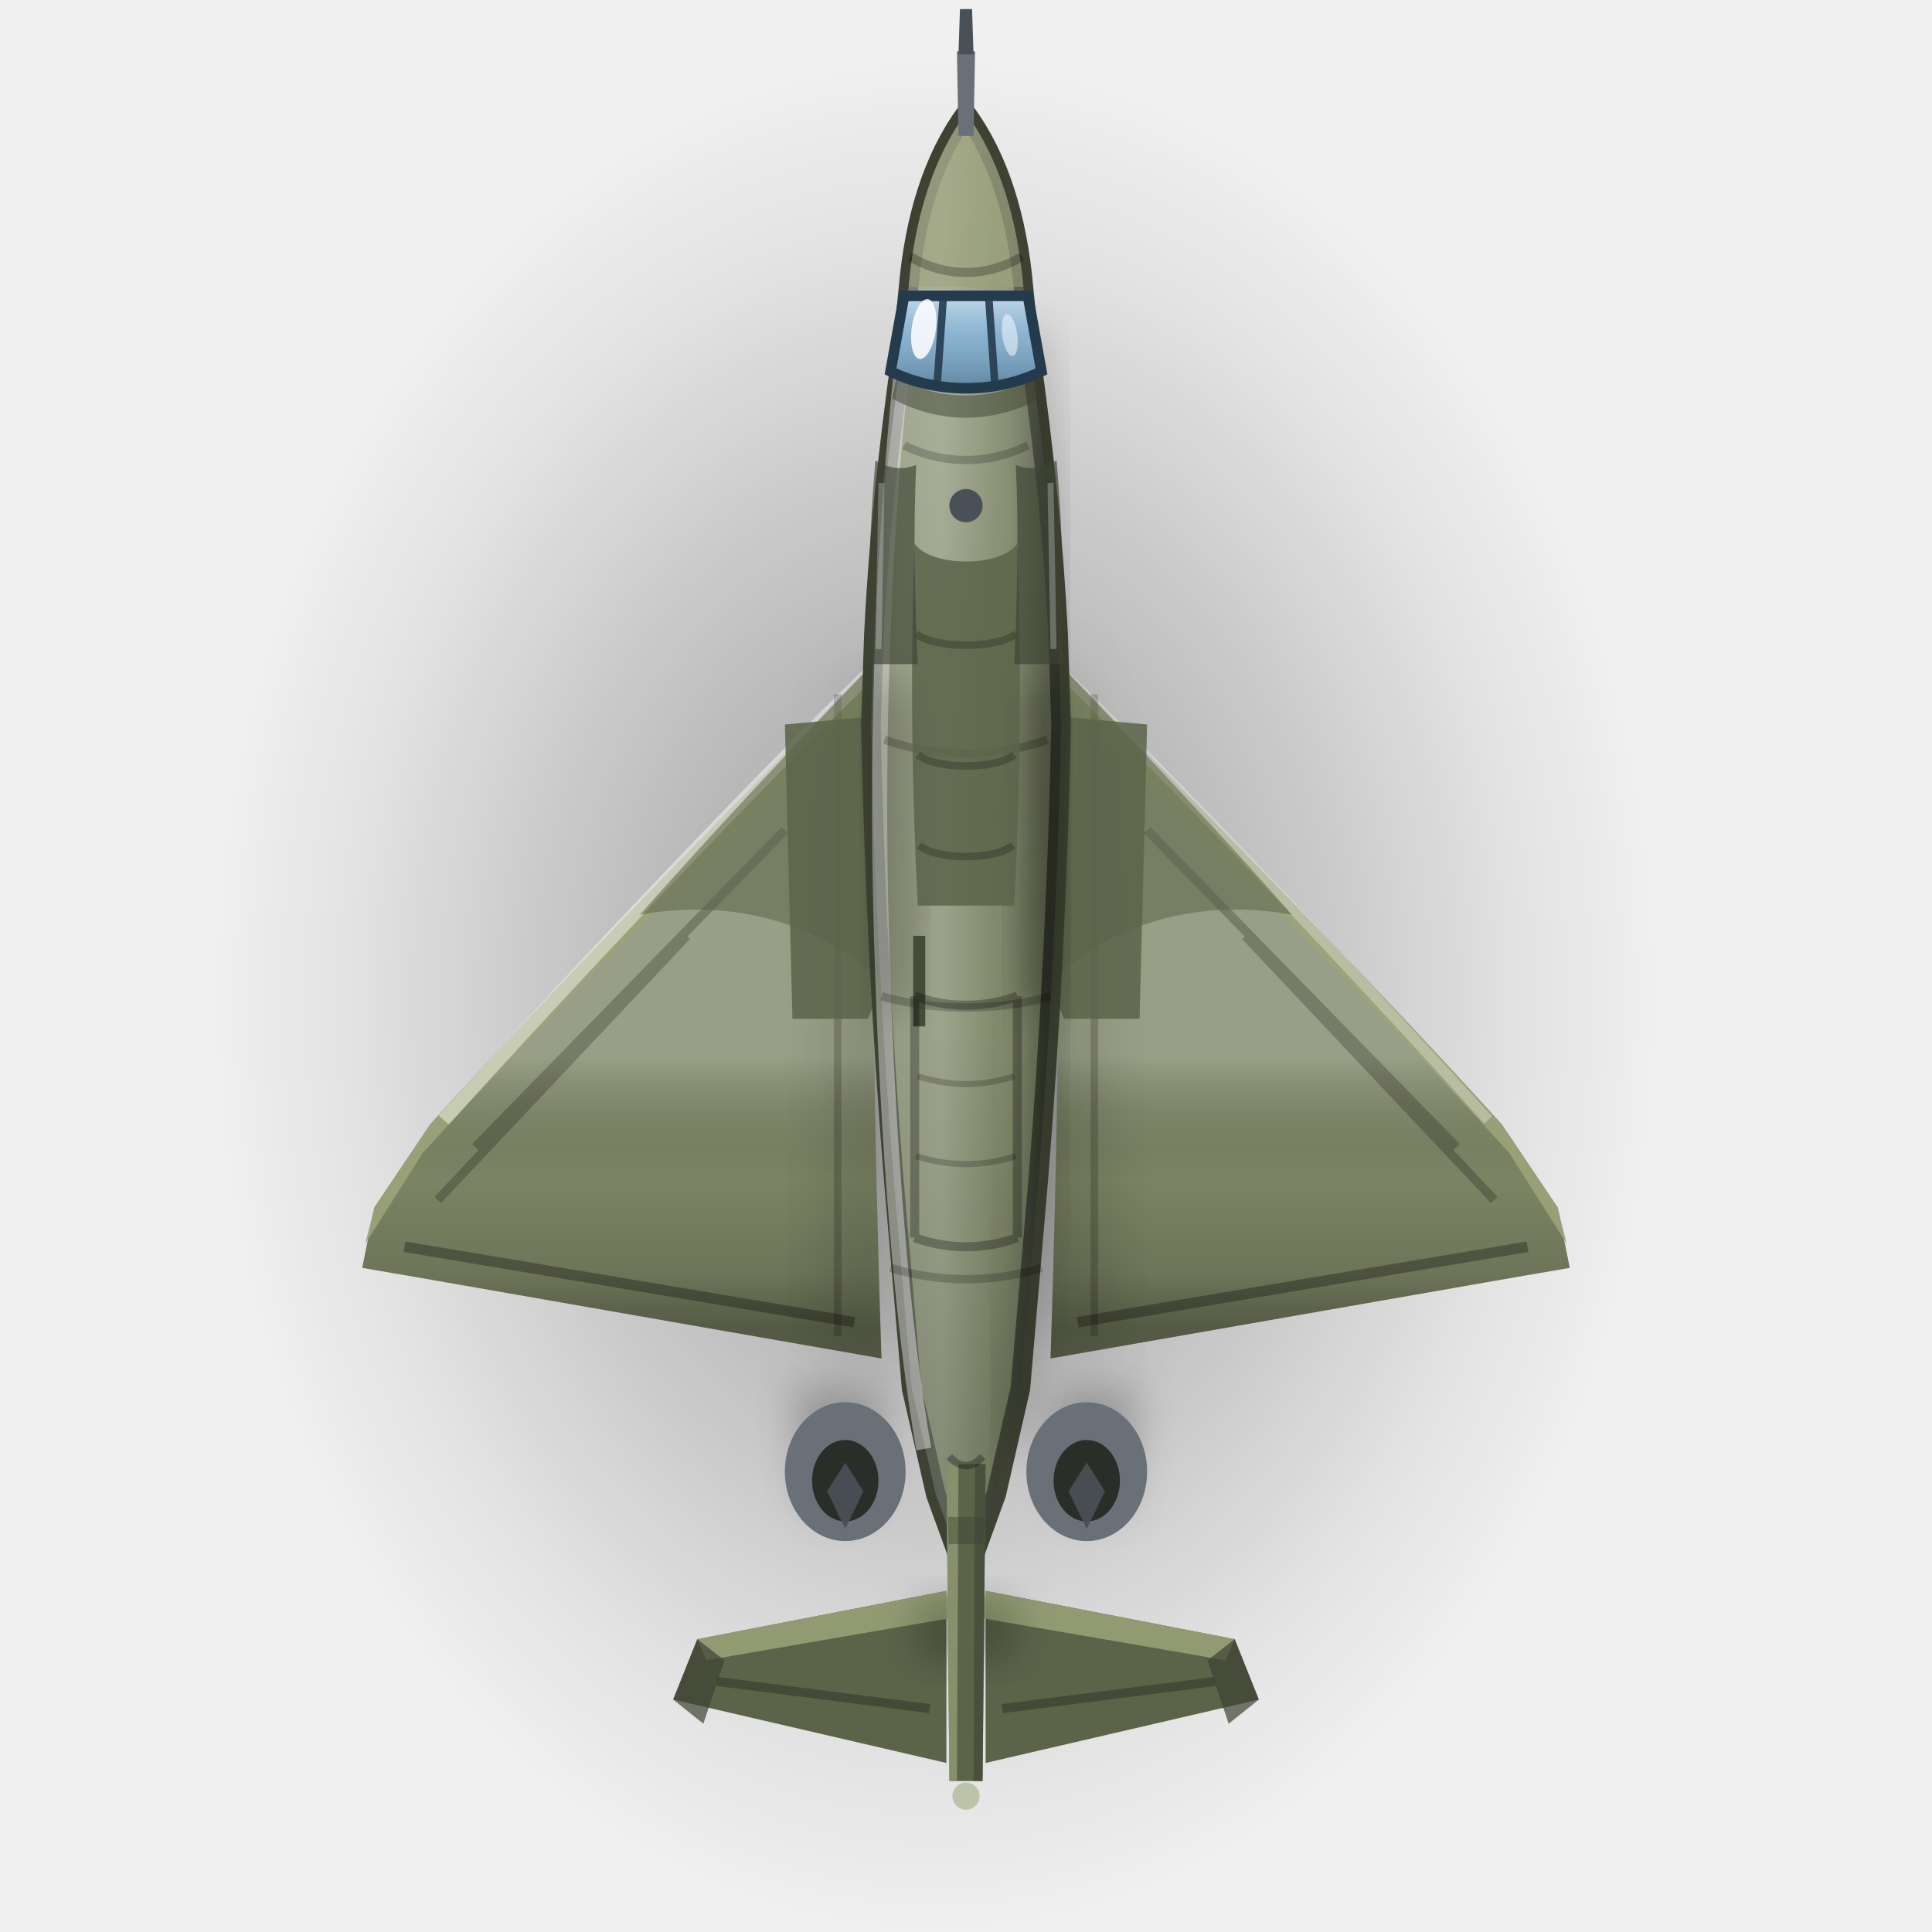
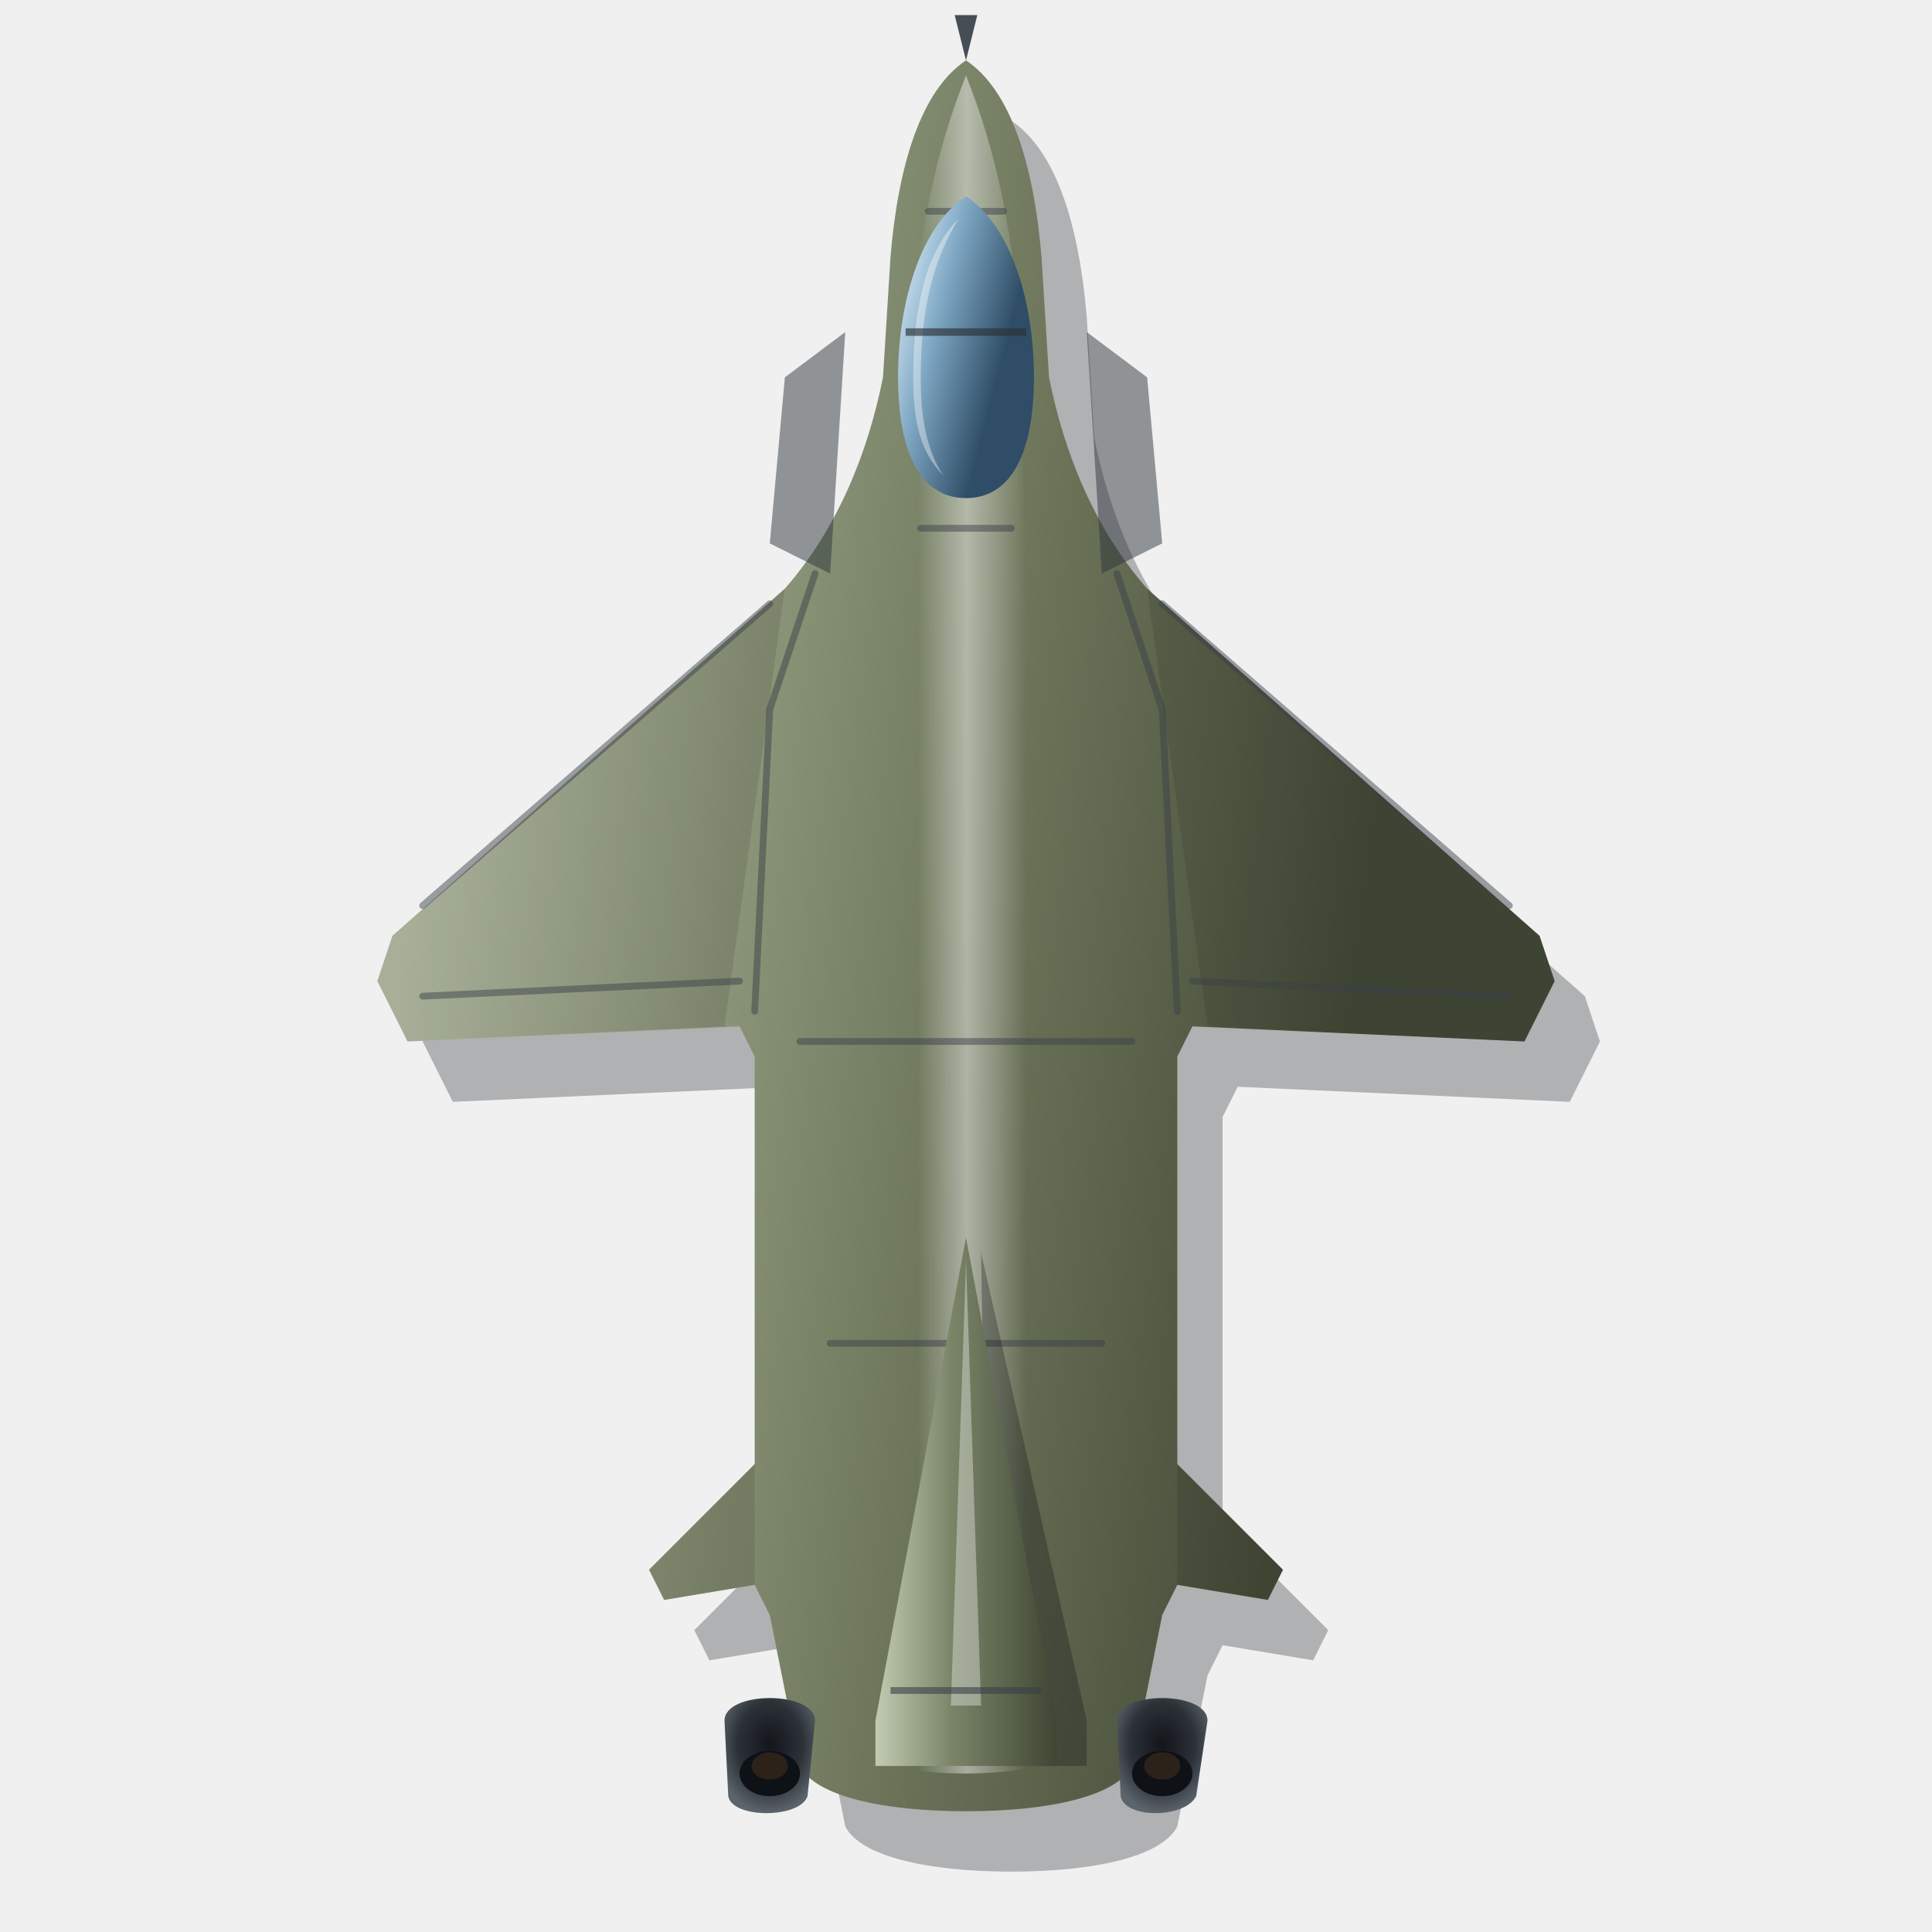
- <svg xmlns="http://www.w3.org/2000/svg" viewBox="0 0 128 128" width="128" height="128">
+ <svg xmlns="http://www.w3.org/2000/svg" viewBox="0 0 256 256">
  <defs>
-     <style>
-     .base{fill:#7c8464}.shade{fill:#5b6349}.dark{fill:#3d4232}.light{fill:#9aa378}.hi{fill:#b8bfa2}
-     .metal{fill:#6a7077}.metalS{fill:#8a929b}.metalL{fill:#4a5057}
-     .glass{fill:#7fa8c9}.glassL{fill:#a9cbdf}.rubber{fill:#2b2e28}
-   </style>
-     <filter id="t23f1" x="-40%" y="-40%" width="180%" height="180%">
-       <feGaussianBlur stdDeviation="1.3" />
-     </filter>
-     <filter id="t23f2" x="-60%" y="-60%" width="220%" height="220%">
-       <feGaussianBlur stdDeviation="2.4" />
-     </filter>
-     <radialGradient id="t23gs" cx=".5" cy=".5" r=".5">
-       <stop offset="0" stop-color="#000" stop-opacity=".36" />
-       <stop offset=".5" stop-color="#000" stop-opacity=".18" />
-       <stop offset=".8" stop-color="#000" stop-opacity=".06" />
-       <stop offset="1" stop-color="#000" stop-opacity="0" />
+     <linearGradient id="g-hull" x1="0.12" y1="0" x2="0.9" y2="0.15">
+       <stop offset="0" stop-color="#b9c2a8" />
+       <stop offset="0.34" stop-color="#8a9478" />
+       <stop offset="0.62" stop-color="#6b7459" />
+       <stop offset="1" stop-color="#454b38" />
+     </linearGradient>
+     <linearGradient id="g-spine" x1="0.3" y1="0" x2="0.75" y2="0">
+       <stop offset="0" stop-color="#fff" stop-opacity="0" />
+       <stop offset="0.45" stop-color="#fff" stop-opacity="0.45" />
+       <stop offset="1" stop-color="#fff" stop-opacity="0" />
+     </linearGradient>
+     <linearGradient id="g-glass-blue" x1="0.15" y1="0" x2="0.85" y2="0.4">
+       <stop offset="0" stop-color="#cfe4f2" />
+       <stop offset="0.4" stop-color="#7fa8c4" />
+       <stop offset="1" stop-color="#2f4d66" />
+     </linearGradient>
+     <linearGradient id="g-fin" x1="0" y1="0" x2="1" y2="0">
+       <stop offset="0" stop-color="#c2cbb2" />
+       <stop offset="0.42" stop-color="#7a8568" />
+       <stop offset="1" stop-color="#3f4634" />
+     </linearGradient>
+     <radialGradient id="g-nozzle" cx="0.5" cy="0.4" r="0.6">
+       <stop offset="0" stop-color="#12151a" />
+       <stop offset="0.6" stop-color="#2c3138" />
+       <stop offset="1" stop-color="#5b636b" />
    </radialGradient>
-     <linearGradient id="t23g1" gradientUnits="userSpaceOnUse" x1="56" y1="60" x2="72" y2="60">
-       <stop offset="0" stop-color="#000" stop-opacity=".3" />
-       <stop offset=".22" stop-color="#fff" stop-opacity=".2" />
-       <stop offset=".4" stop-color="#fff" stop-opacity=".26" />
-       <stop offset=".62" stop-color="#fff" stop-opacity=".05" />
-       <stop offset=".82" stop-color="#000" stop-opacity=".18" />
-       <stop offset="1" stop-color="#000" stop-opacity=".44" />
-     </linearGradient>
-     <linearGradient id="t23g2" gradientUnits="userSpaceOnUse" x1="64" y1="7" x2="64" y2="119">
-       <stop offset="0" stop-color="#fff" stop-opacity=".2" />
-       <stop offset=".3" stop-color="#fff" stop-opacity=".05" />
-       <stop offset=".55" stop-color="#000" stop-opacity="0" />
-       <stop offset="1" stop-color="#000" stop-opacity=".26" />
-     </linearGradient>
-     <linearGradient id="t23g3" gradientUnits="userSpaceOnUse" x1="26" y1="70" x2="26" y2="88">
-       <stop offset="0" stop-color="#fff" stop-opacity=".22" />
-       <stop offset=".45" stop-color="#000" stop-opacity="0" />
-       <stop offset=".8" stop-color="#000" stop-opacity=".12" />
-       <stop offset="1" stop-color="#000" stop-opacity=".32" />
-     </linearGradient>
-     <linearGradient id="t23g4" gradientUnits="userSpaceOnUse" x1="60" y1="19" x2="60" y2="27">
-       <stop offset="0" stop-color="#e8f4fb" stop-opacity=".85" />
-       <stop offset=".4" stop-color="#9cc4dc" stop-opacity=".4" />
-       <stop offset="1" stop-color="#28495e" stop-opacity=".6" />
-     </linearGradient>
+     <path id="hull" d="     M128 8 C134 12 137 22 138 34 L139 50     C141 60 145 70 152 78 L204 124 L206 130 L202 138     L158 136 L156 140 L156 194     L170 208 L168 212 L156 210 L154 214     L150 234 C148 238 139 240 128 240     C117 240 108 238 106 234 L102 214 L100 210     L88 212 L86 208 L100 194 L100 140     L98 136 L54 138 L50 130 L52 124     L104 78 C111 70 115 60 117 50 L118 34     C119 22 122 12 128 8 Z" />
  </defs>
-   <ellipse cx="62" cy="66" rx="48" ry="62" fill="url(#t23gs)" />
-   <path class="base" d="M57.8 44 C50 52 38 64 28.5 74.5 L24.8 80 L24 84 L27.5 84.6 L58.4 90 C57.9 75 57.7 59 57.8 44 Z" />
-   <path d="M57.8 44 C50 52 38 64 28.5 74.5 L24.8 80 L24 84 L27.5 84.6 L58.4 90 C57.9 75 57.7 59 57.8 44 Z" fill="url(#t23g3)" />
-   <path class="light" d="M57.8 44 C50 52 38 64 28.5 74.5 L24.8 80 L24.2 82.4 L28 76.4 C37.6 65.8 49.6 53.8 58.6 46.4 Z" opacity=".9" />
-   <path d="M57.6 44.6 C50 52 39 63.6 29.4 74.2" stroke="#fff" stroke-width=".9" opacity=".45" fill="none" />
-   <path d="M57.6 45 L60.4 45 L59 89.4 L55.2 89 Z" fill="#000" opacity=".2" filter="url(#t23f2)" />
-   <path d="M52 55 L31.5 76 M45.5 62 L29 79.5" stroke="#000" stroke-width=".6" opacity=".22" fill="none" />
-   <path d="M26.8 82.6 L56.6 87.6" stroke="#000" stroke-width=".7" opacity=".3" fill="none" />
-   <path d="M55.5 46 L55.5 88.5" stroke="#000" stroke-width=".5" opacity=".18" fill="none" />
-   <path class="shade" d="M57.8 44 C52.6 49.4 47 55.4 42.4 60.6 C48 59.6 53.6 60.8 57.9 64.6 C57.8 57.6 57.8 50.6 57.8 44 Z" opacity=".55" />
-   <path class="base" d="M70.2 44 C78 52 90 64 99.5 74.5 L103.2 80 L104 84 L100.5 84.6 L69.6 90 C70.1 75 70.3 59 70.2 44 Z" />
-   <path d="M70.2 44 C78 52 90 64 99.5 74.5 L103.2 80 L104 84 L100.5 84.6 L69.6 90 C70.1 75 70.3 59 70.2 44 Z" fill="url(#t23g3)" />
-   <path class="light" d="M70.2 44 C78 52 90 64 99.5 74.5 L103.2 80 L103.8 82.4 L100 76.4 C90.4 65.8 78.4 53.8 69.4 46.4 Z" opacity=".9" />
-   <path d="M70.4 44.6 C78 52 89 63.6 98.6 74.2" stroke="#fff" stroke-width=".7" opacity=".3" fill="none" />
-   <path d="M70.4 45 L67.6 45 L69 89.4 L72.8 89 Z" fill="#000" opacity=".2" filter="url(#t23f2)" />
-   <path d="M76 55 L96.5 76 M82.5 62 L99 79.5" stroke="#000" stroke-width=".6" opacity=".22" fill="none" />
-   <path d="M101.2 82.6 L71.4 87.6" stroke="#000" stroke-width=".7" opacity=".3" fill="none" />
-   <path d="M72.5 46 L72.5 88.5" stroke="#000" stroke-width=".5" opacity=".18" fill="none" />
-   <path class="shade" d="M70.2 44 C75.4 49.4 81 55.4 85.6 60.6 C80 59.6 74.4 60.8 70.1 64.6 C70.2 57.6 70.2 50.6 70.2 44 Z" opacity=".55" />
-   <path class="shade" d="M62.7 105.4 L46.2 108.6 L44.6 112.6 L62.7 116.8 Z" />
-   <path class="shade" d="M65.3 105.4 L81.8 108.6 L83.4 112.6 L65.3 116.8 Z" />
-   <path class="light" d="M62.7 105.4 L46.2 108.6 L46.8 110 L63 107.2 Z" opacity=".85" />
-   <path class="light" d="M65.3 105.4 L81.8 108.6 L81.2 110 L65 107.2 Z" opacity=".85" />
-   <path d="M47.5 111.4 L61.6 113.2 M80.5 111.4 L66.4 113.2" stroke="#000" stroke-width=".6" opacity=".25" fill="none" />
-   <path class="dark" d="M44.6 112.6 L46.2 108.6 L48 110 L46.6 114.2 Z" opacity=".7" />
-   <path class="dark" d="M83.4 112.6 L81.8 108.6 L80 110 L81.4 114.2 Z" opacity=".7" />
-   <path class="shade" d="M52 48 L58.5 47.4 L59 64 L57.5 67.5 L52.5 67.5 Z" opacity=".85" />
-   <path class="shade" d="M76 48 L69.5 47.4 L69 64 L70.5 67.5 L75.5 67.5 Z" opacity=".85" />
-   <path class="base" d="M64 7.5 C61.8 10.5 60.6 14.5 60.2 19 L59.8 23 C58.8 30 58.2 36 57.9 42 L57.7 48 C57.9 58 58.4 68 59.2 78 L60.4 92 L62 99 L64 104.5 L66 99 L67.6 92 L68.8 78 C69.6 68 70.1 58 70.3 48 L70.1 42 C69.8 36 69.2 30 68.2 23 L67.8 19 C67.4 14.5 66.2 10.5 64 7.5 Z" stroke="#3d4232" stroke-width="1.3" />
-   <path d="M64 7.5 C61.8 10.5 60.6 14.5 60.2 19 L59.8 23 C58.8 30 58.2 36 57.9 42 L57.7 48 C57.9 58 58.4 68 59.2 78 L60.4 92 L62 99 L64 104.5 L66 99 L67.6 92 L68.8 78 C69.6 68 70.1 58 70.3 48 L70.1 42 C69.8 36 69.2 30 68.2 23 L67.8 19 C67.4 14.5 66.2 10.5 64 7.5 Z" fill="url(#t23g1)" />
-   <path d="M64 7.5 C61.8 10.5 60.6 14.5 60.2 19 L59.8 23 C58.8 30 58.2 36 57.9 42 L57.7 48 C57.9 58 58.4 68 59.2 78 L60.4 92 L62 99 L64 104.5 L66 99 L67.6 92 L68.8 78 C69.6 68 70.1 58 70.3 48 L70.1 42 C69.8 36 69.2 30 68.2 23 L67.8 19 C67.4 14.5 66.2 10.5 64 7.5 Z" fill="url(#t23g2)" />
-   <path d="M60 22 C58.6 34 58 48 58.4 62 C58.8 76 59.8 88 61.2 96" stroke="#fff" stroke-width="1" opacity=".4" fill="none" />
-   <path d="M68 22 C69.4 34 70 48 69.6 62 C69.2 76 68.2 88 66.8 96" stroke="#000" stroke-width="1.6" opacity=".24" fill="none" filter="url(#t23f1)" />
-   <path d="M58 45.4 L60.6 45.2 L60.6 66.8 L58.6 66.8 Z" fill="#000" opacity=".22" filter="url(#t23f1)" />
-   <path d="M70 45.4 L67.4 45.2 L67.4 66.8 L69.4 66.8 Z" fill="#000" opacity=".22" filter="url(#t23f1)" />
-   <path d="M60.6 106 L67.4 106 L67 110 L61 110 Z" fill="#000" opacity=".22" filter="url(#t23f1)" />
-   <path class="light" d="M64 7.5 C61.8 10.5 60.6 14.5 60.2 19 L67.8 19 C67.4 14.5 66.2 10.5 64 7.5 Z" opacity=".55" />
-   <path d="M60.3 17 C62.6 18.4 65.4 18.4 67.7 17" stroke="#000" stroke-width=".6" opacity=".25" fill="none" />
-   <path d="M64 4.6 L64 8" stroke="#8a929b" stroke-width=".9" fill="none" />
-   <path d="M59.9 29.5 C62.4 30.8 65.6 30.8 68.1 29.5 M58.6 49 C61.8 50.2 66.2 50.2 69.4 49 M58.4 66 C61.8 67 66.2 67 69.6 66 M59 84 C62.2 85 65.8 85 69 84" stroke="#000" stroke-width=".55" opacity=".2" fill="none" />
-   <circle class="metalL" cx="64" cy="33.5" r="1.1" />
-   <path class="shade" d="M60.6 36 C60.3 44 60.4 52 60.8 60 L67.2 60 C67.6 52 67.7 44 67.4 36 C66.4 37.6 61.6 37.6 60.6 36 Z" opacity=".85" />
-   <path d="M60.7 42 C62 43 66 43 67.3 42 M60.8 50 C62 51 66 51 67.2 50 M60.9 56 C62 57 66 57 67.1 56" stroke="#000" stroke-width=".5" opacity=".22" fill="none" />
-   <path class="dark" d="M60.5 62 L61.3 62 L61.3 68 L60.5 68 Z" opacity=".9" />
-   <path d="M60.6 66 L60.6 82 M67.4 66 L67.4 82 M60.6 66 C62.8 66.8 65.2 66.8 67.4 66 M60.6 82 C62.8 82.8 65.2 82.8 67.4 82" stroke="#000" stroke-width=".6" opacity=".28" fill="none" />
-   <path d="M60.8 71.3 C63 72 65 72 67.2 71.3 M60.7 76.6 C62.9 77.3 65.1 77.3 67.3 76.6" stroke="#000" stroke-width=".4" opacity=".2" fill="none" />
-   <path class="dark" d="M59.4 25 C62.2 26.6 65.8 26.6 68.6 25 L68.9 26.4 C65.8 28.1 62.2 28.1 59.1 26.4 Z" opacity=".5" />
-   <path class="glass" d="M59.9 19.6 L68.1 19.6 L69 24.6 C66 26.1 62 26.1 59 24.6 Z" />
-   <path d="M59.9 19.6 L68.1 19.6 L69 24.6 C66 26.1 62 26.1 59 24.6 Z" fill="url(#t23g4)" />
-   <path d="M59.9 19.6 L68.1 19.6 L69 24.6 C66 26.1 62 26.1 59 24.6 Z" fill="none" stroke="#243b4d" stroke-width=".7" />
-   <path d="M62.5 19.6 L62.1 25.3 M65.5 19.6 L65.9 25.3" stroke="#243b4d" stroke-width=".5" opacity=".9" fill="none" />
-   <ellipse cx="61.2" cy="21.8" rx=".8" ry="2" transform="rotate(8 61.2 21.8)" fill="#fff" opacity=".85" />
-   <ellipse cx="66.9" cy="22.2" rx=".5" ry="1.4" transform="rotate(-8 66.9 22.2)" fill="#fff" opacity=".5" />
-   <path d="M52.5 92 L58.5 92 L57.5 100 L53.5 100 Z" fill="#000" opacity=".24" filter="url(#t23f1)" />
-   <path d="M69.5 92 L75.5 92 L74.5 100 L70.5 100 Z" fill="#000" opacity=".24" filter="url(#t23f1)" />
-   <ellipse class="metal" cx="56" cy="97.5" rx="4" ry="4.6" />
-   <ellipse class="rubber" cx="56" cy="98.1" rx="2.2" ry="2.7" />
-   <ellipse class="metal" cx="72" cy="97.5" rx="4" ry="4.6" />
-   <ellipse class="rubber" cx="72" cy="98.1" rx="2.2" ry="2.7" />
-   <path class="metalL" d="M56 101.3 L54.8 98.8 L56 96.9 L57.2 98.8 Z M72 101.3 L70.8 98.8 L72 96.9 L73.2 98.8 Z" opacity=".9" />
-   <path class="dark" d="M58 30.5 C57.6 35 57.5 39.5 57.6 44 L60.8 44 C60.6 39.5 60.5 35 60.7 30.8 C59.7 31.2 58.8 31 58 30.5 Z" opacity=".65" />
-   <path class="dark" d="M70 30.5 C70.4 35 70.5 39.5 70.4 44 L67.2 44 C67.4 39.5 67.5 35 67.3 30.8 C68.3 31.2 69.2 31 70 30.5 Z" opacity=".65" />
-   <path d="M58.4 32 L58.2 43 M69.6 32 L69.8 43" stroke="#fff" stroke-width=".4" opacity=".25" fill="none" />
-   <path class="metal" d="M63.4 3.4 L64.6 3.4 L64.5 9 L63.5 9 Z" />
-   <path class="metalL" d="M63.6 .6 L64.4 .6 L64.5 3.6 L63.5 3.6 Z" />
-   <path class="shade" d="M62.7 97 L65.3 97 L65.1 118 L62.9 118 Z" />
-   <path class="light" d="M62.7 97 L63.5 97 L63.4 118 L62.9 118 Z" opacity=".7" />
-   <path class="dark" d="M65.3 97 L64.6 97 L64.5 118 L65.1 118 Z" opacity=".6" />
-   <path class="dark" d="M62.8 100.5 L65.2 100.5 L65.15 102.3 L62.85 102.3 Z" opacity=".45" />
-   <path d="M62.9 96.5 C63.6 97.3 64.4 97.3 65.1 96.5" stroke="#000" stroke-width=".5" opacity=".3" fill="none" />
-   <circle class="hi" cx="64" cy="119" r=".9" opacity=".9" />
+   <g id="unit">
+     <use href="#hull" fill="#0a0d11" opacity="0.28" transform="translate(6,8)" />
+     <use href="#hull" fill="url(#g-hull)" />
+     <g fill="#000" fill-opacity="0.10">
+       <path d="M152 78 L204 124 L206 130 L202 138 L160 136 Z" />
+       <path d="M104 78 L52 124 L50 130 L54 138 L96 136 Z" />
+       <path d="M156 194 L170 208 L168 212 L156 210 Z" />
+       <path d="M100 194 L86 208 L88 212 L100 210 Z" />
+     </g>
+     <path fill="url(#g-spine)" d="     M128 10 C132 20 134 30 135 42 L136 82 L142 138 L144 194 L142 232     C138 236 118 236 114 232 L112 194 L114 138 L120 82 L121 42     C122 30 124 20 128 10 Z" />
+     <g fill="none" stroke="#394047" stroke-opacity="0.48" stroke-width="0.9" stroke-linecap="round">
+       <path d="M148 76 L154 94 L156 134" />
+       <path d="M108 76 L102 94 L100 134" />
+       <path d="M200 132 L158 130" />
+       <path d="M56 132 L98 130" />
+       <path d="M154 80 L200 120" />
+       <path d="M102 80 L56 120" />
+       <path d="M123 28 L133 28" />
+       <path d="M122 70 L134 70" />
+       <path d="M150 138 L106 138" />
+       <path d="M146 178 L110 178" />
+     </g>
+     <g fill="#2f363d" fill-opacity="0.5">
+       <path d="M144 44 L152 50 L154 72 L146 76 Z" />
+       <path d="M112 44 L104 50 L102 72 L110 76 Z" />
+     </g>
+     <path fill="url(#g-glass-blue)" d="     M128 26 C134 30 137 40 137 50 C137 60 134 66 128 66     C122 66 119 60 119 50 C119 40 122 30 128 26 Z" />
+     <path fill="#fff" fill-opacity="0.38" d="     M127 29 C124 34 122 40 122 50 C122 56 123 60 125 63     C122 60 121 56 121 50 C121 40 123 33 127 29 Z" />
+     <path fill="none" stroke="#2b3137" stroke-width="1" stroke-opacity="0.65" d="M120 44 L136 44" />
+     <path fill="#0e1216" fill-opacity="0.3" d="M130 166 L144 228 L144 234 L132 234 L131 228 Z" />
+     <path fill="url(#g-fin)" d="M128 164 L140 228 L140 234 L116 234 L116 228 Z" />
+     <path fill="#fff" fill-opacity="0.35" d="M128 167 L130 226 L126 226 Z" />
+     <path fill="none" stroke="#394047" stroke-opacity="0.6" stroke-width="0.9" d="M118 224 L138 224" />
+     <path fill="url(#g-nozzle)" d="M148 228 C148 224 160 224 160 228 L158.5 238 C157 241 149 241 148.5 238 Z" />
+     <ellipse cx="154" cy="235" rx="4" ry="3" fill="#0e1116" />
+     <ellipse cx="154" cy="234" rx="2.4" ry="1.8" fill="#3a2a1c" fill-opacity="0.7" />
+     <path fill="url(#g-nozzle)" d="M96 228 C96 224 108 224 108 228 L107 238 C106 241 97 241 96.5 238 Z" />
+     <ellipse cx="102" cy="235" rx="4" ry="3" fill="#0e1116" />
+     <ellipse cx="102" cy="234" rx="2.4" ry="1.8" fill="#3a2a1c" fill-opacity="0.7" />
+     <path d="M128 8 L129.5 2 L126.5 2 Z" fill="#464e55" />
+   </g>
</svg>
